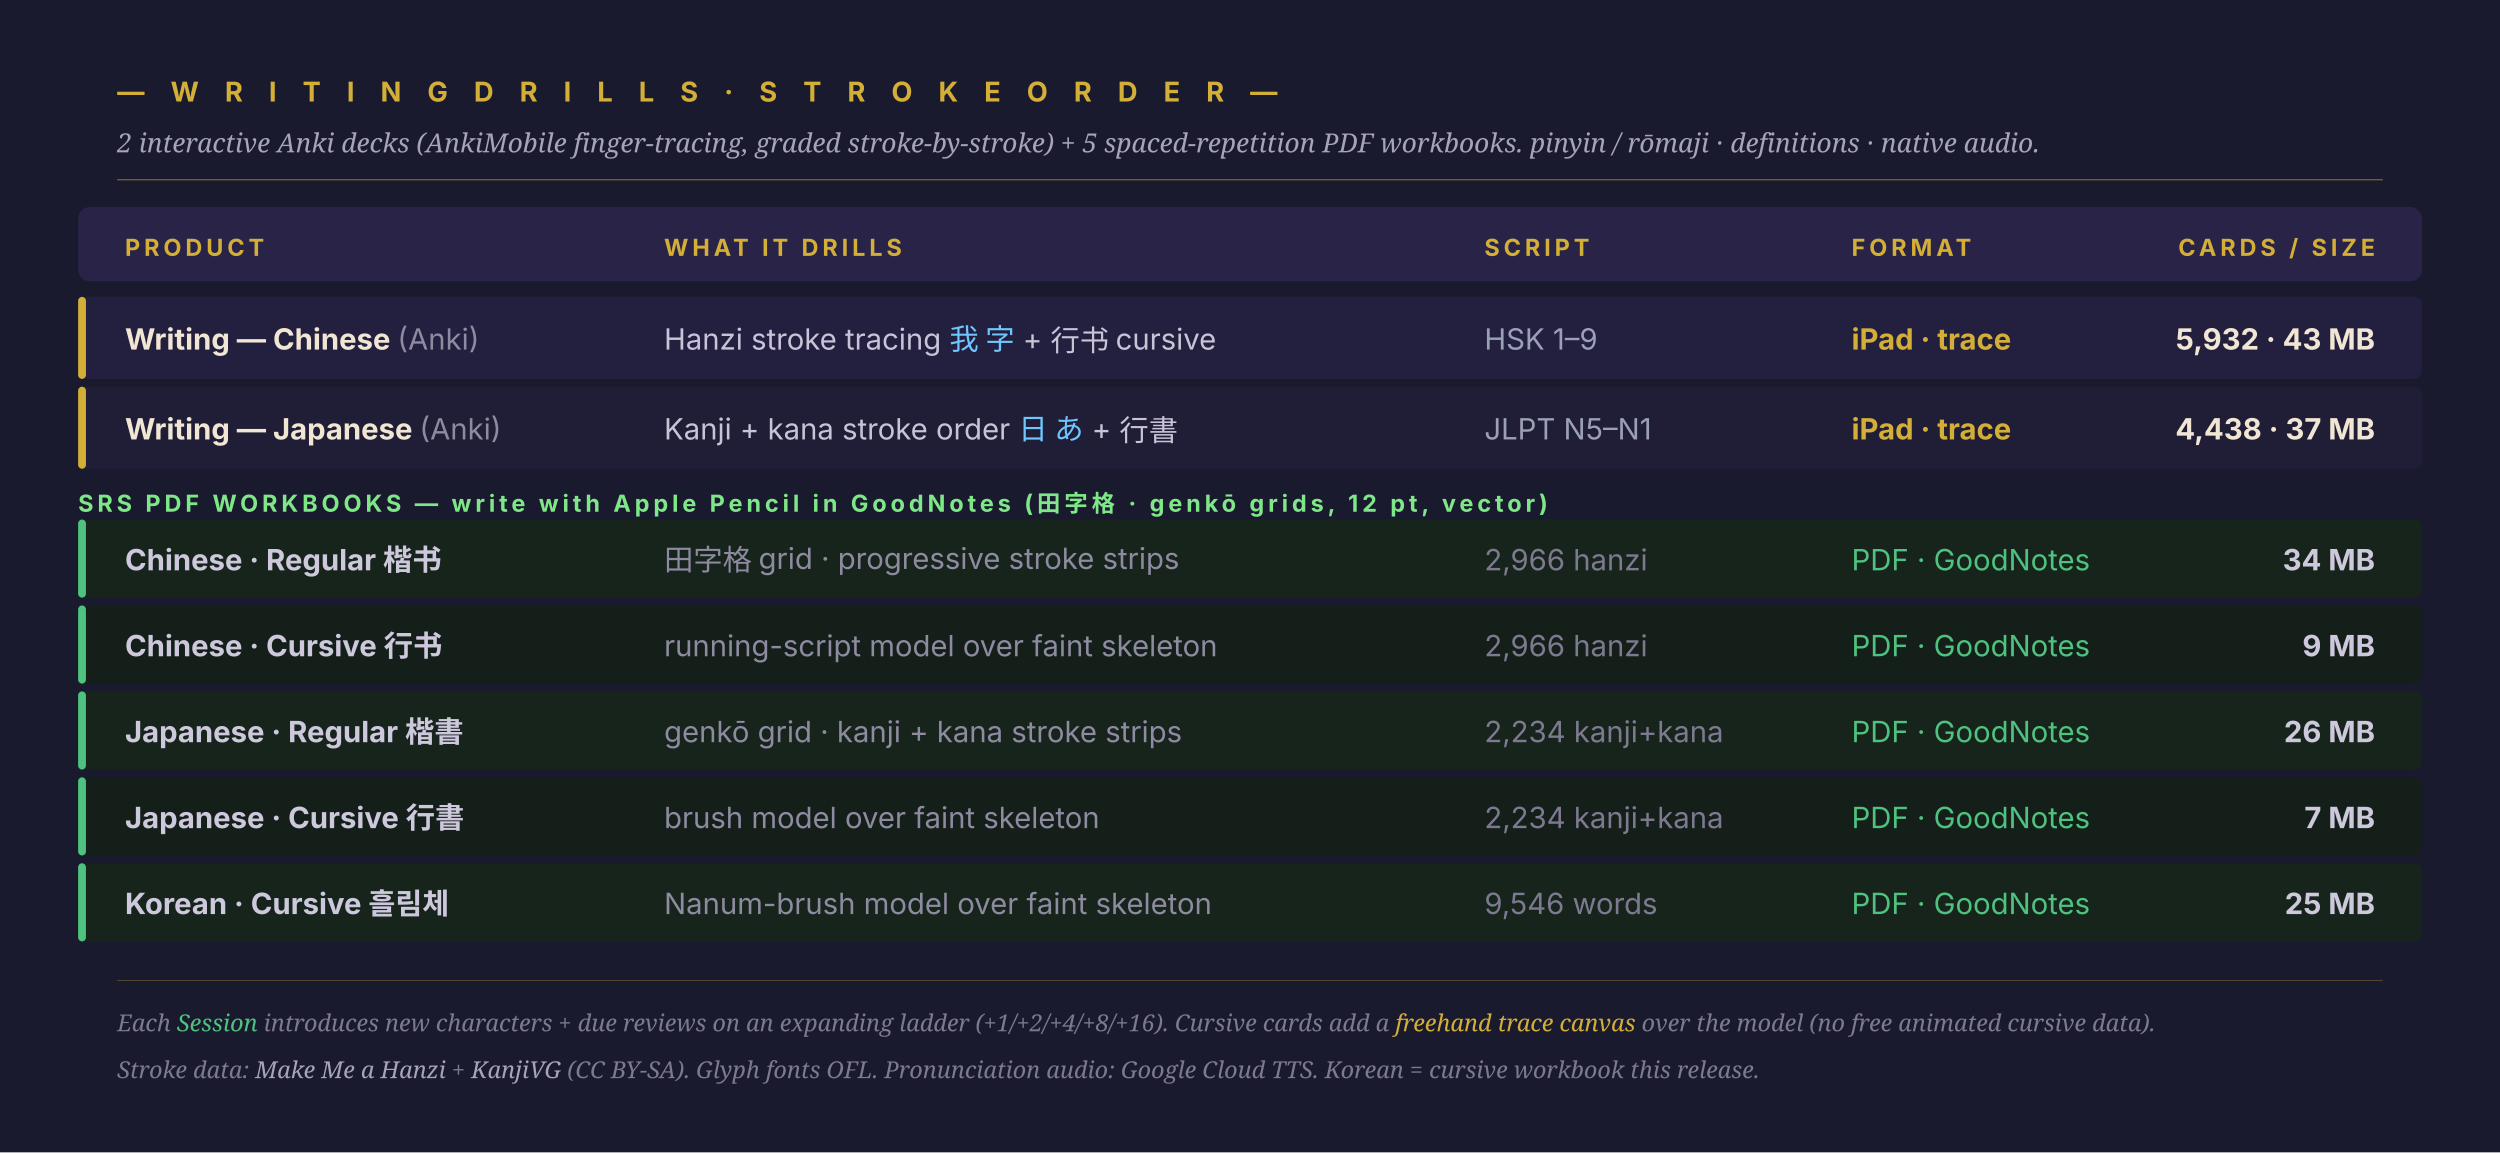
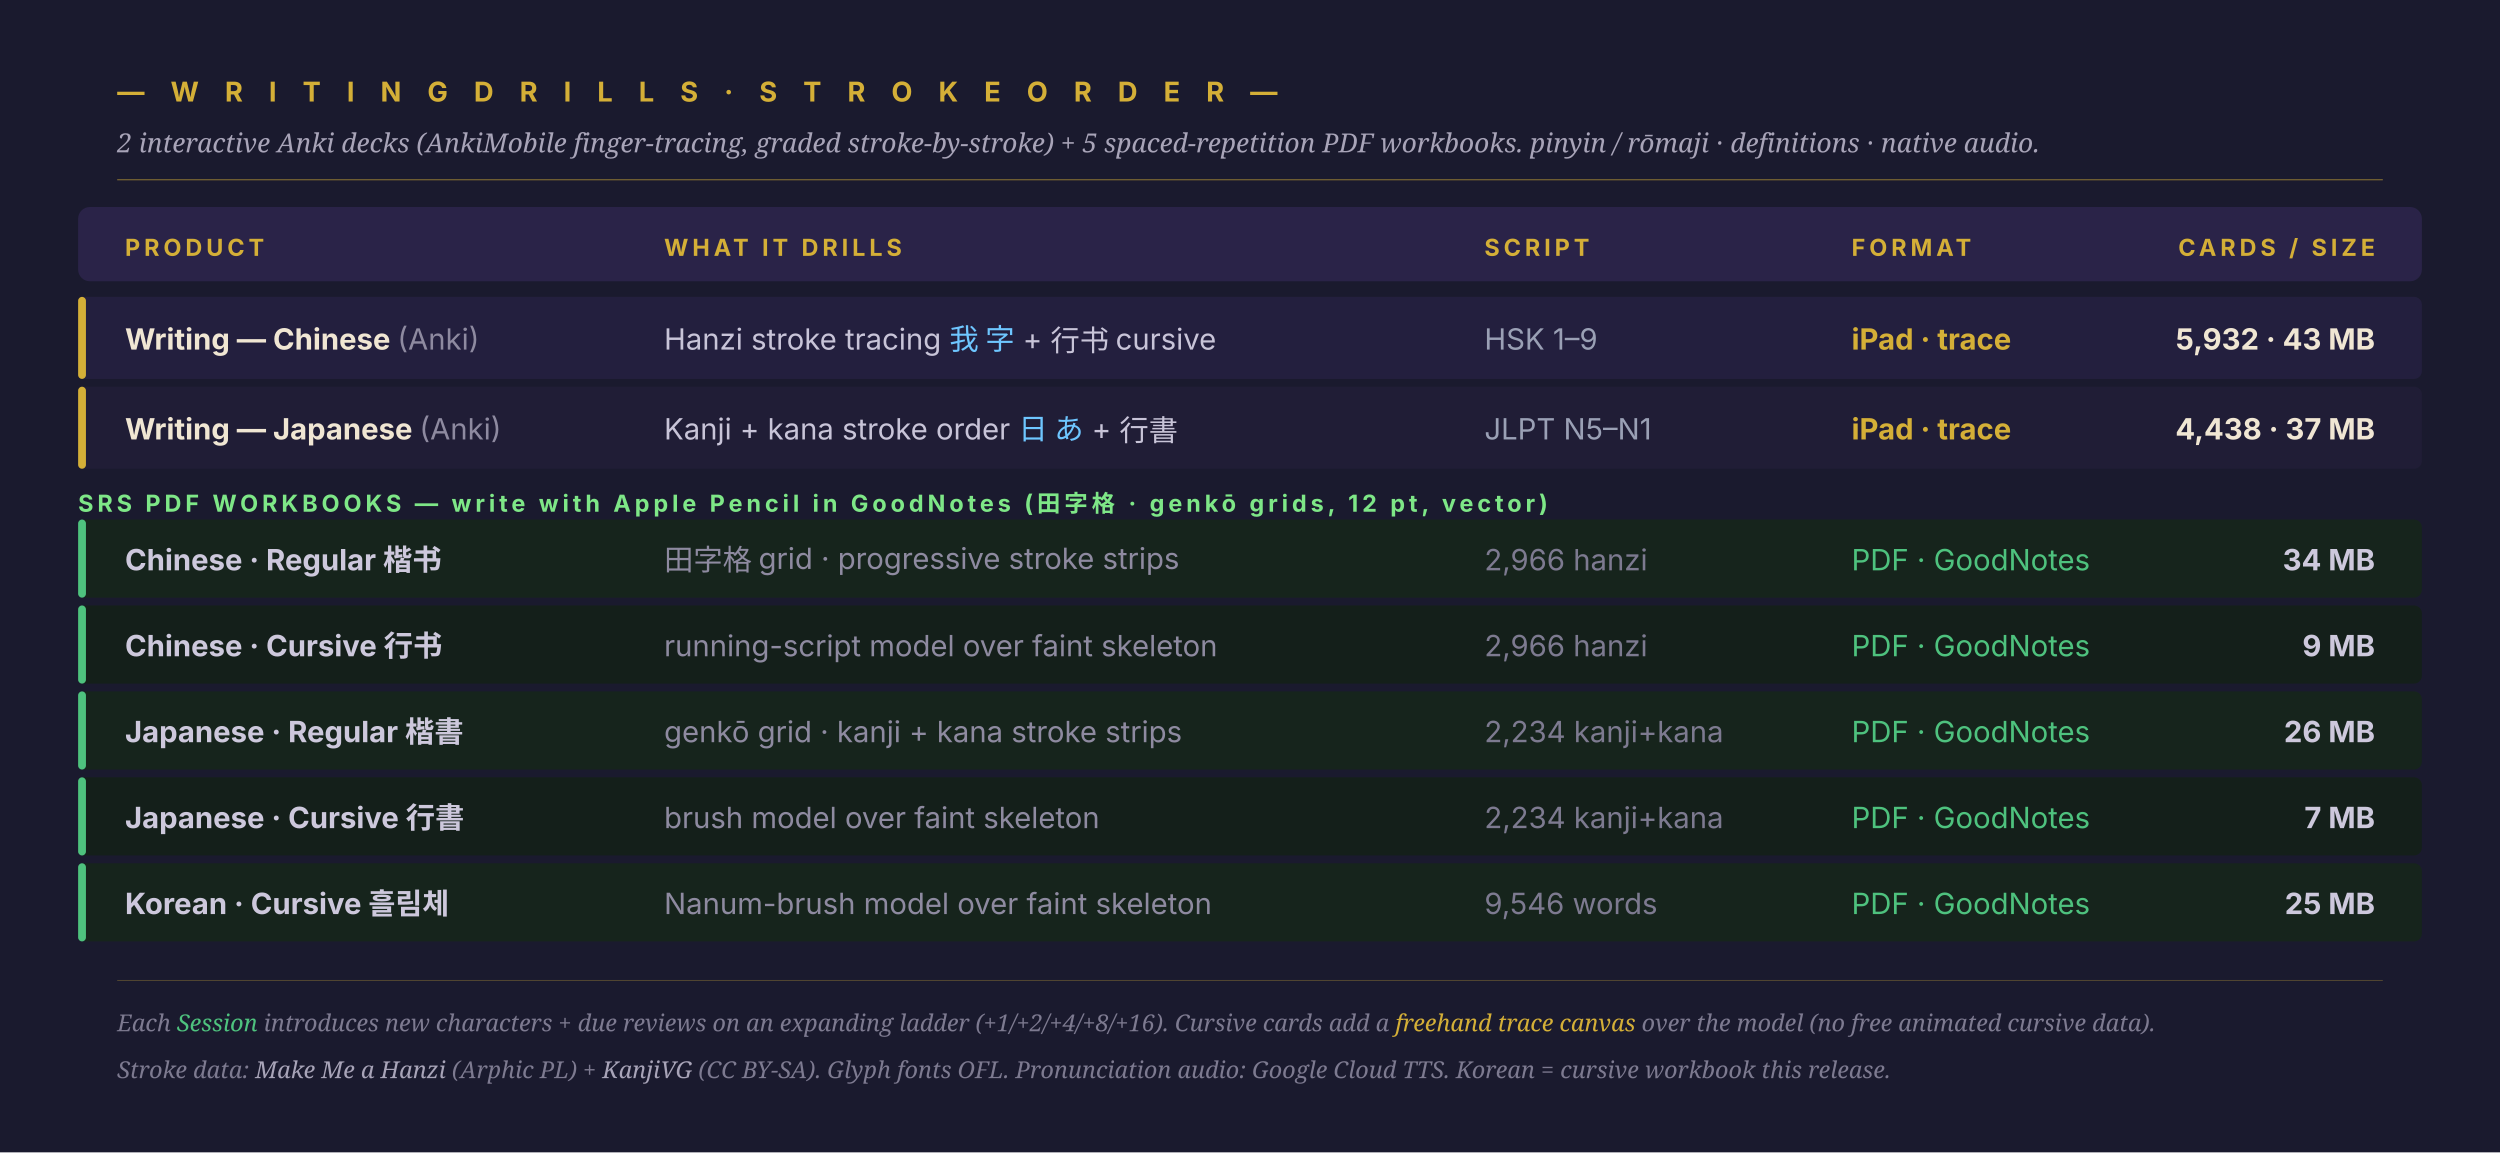
<svg xmlns="http://www.w3.org/2000/svg" viewBox="0 0 1280 590" width="1280" height="590">
  <rect width="1280" height="590" fill="#1a1a2e" />
  <text x="60" y="52" font-family="Inter, 'Segoe UI', sans-serif" font-size="14" font-weight="700" fill="#d4af37" letter-spacing="5">— W R I T I N G   D R I L L S   ·   S T R O K E   O R D E R —</text>
  <text x="60" y="78" font-family="Georgia, serif" font-size="13.5" font-style="italic" fill="#a8a4b8">2 interactive Anki decks (AnkiMobile finger-tracing, graded stroke-by-stroke) + 5 spaced-repetition PDF workbooks. pinyin / rōmaji · definitions · native audio.</text>
  <line x1="60" y1="92" x2="1220" y2="92" stroke="#d4af37" stroke-width="0.7" opacity="0.45" />
  <g transform="translate(40 106)">
    <rect width="1200" height="38" rx="6" fill="#2a2348" />
    <text x="24" y="25" font-family="Inter, sans-serif" font-size="12" font-weight="700" fill="#d4af37" letter-spacing="2">PRODUCT</text>
    <text x="300" y="25" font-family="Inter, sans-serif" font-size="12" font-weight="700" fill="#d4af37" letter-spacing="2">WHAT IT DRILLS</text>
    <text x="720" y="25" font-family="Inter, sans-serif" font-size="12" font-weight="700" fill="#d4af37" letter-spacing="2">SCRIPT</text>
    <text x="908" y="25" font-family="Inter, sans-serif" font-size="12" font-weight="700" fill="#d4af37" letter-spacing="2">FORMAT</text>
    <text x="1176" y="25" text-anchor="end" font-family="Inter, sans-serif" font-size="12" font-weight="700" fill="#d4af37" letter-spacing="2">CARDS / SIZE</text>
  </g>
  <g font-family="Inter, sans-serif" font-size="15">
    <g transform="translate(40 152)">
      <rect width="1200" height="42" rx="4" fill="#231f3e" />
      <rect width="4" height="42" rx="2" fill="#d4af37" />
      <text x="24" y="27" fill="#f0e6d3" font-weight="700">Writing — Chinese <tspan fill="#8e8aa0" font-weight="400">(Anki)</tspan>
      </text>
      <text x="300" y="27" fill="#c8c4d8">Hanzi stroke tracing <tspan font-family="'Noto Sans CJK JP', sans-serif" fill="#6ec6ff">我 字</tspan> + 行书 cursive</text>
      <text x="720" y="27" fill="#9aa0b5">HSK 1–9</text>
      <text x="908" y="27" fill="#d4af37" font-weight="700">iPad · trace</text>
      <text x="1176" y="27" text-anchor="end" fill="#f0e6d3" font-weight="700">5,932 · 43 MB</text>
    </g>
    <g transform="translate(40 198)">
      <rect width="1200" height="42" rx="4" fill="#201d36" />
      <rect width="4" height="42" rx="2" fill="#d4af37" />
      <text x="24" y="27" fill="#f0e6d3" font-weight="700">Writing — Japanese <tspan fill="#8e8aa0" font-weight="400">(Anki)</tspan>
      </text>
      <text x="300" y="27" fill="#c8c4d8">Kanji + kana stroke order <tspan font-family="'Noto Sans CJK JP', sans-serif" fill="#6ec6ff">日 あ</tspan> + 行書</text>
      <text x="720" y="27" fill="#9aa0b5">JLPT N5–N1</text>
      <text x="908" y="27" fill="#d4af37" font-weight="700">iPad · trace</text>
      <text x="1176" y="27" text-anchor="end" fill="#f0e6d3" font-weight="700">4,438 · 37 MB</text>
    </g>
    <g transform="translate(40 248)">
      <text x="0" y="14" font-family="Inter, sans-serif" font-size="12" font-weight="700" fill="#7ee787" letter-spacing="2">SRS PDF WORKBOOKS — write with Apple Pencil in GoodNotes (田字格 · genkō grids, 12 pt, vector)</text>
    </g>
    <g transform="translate(40 266)">
      <rect width="1200" height="40" rx="4" fill="#16241c" />
      <rect width="4" height="40" rx="2" fill="#4ec27e" />
      <text x="24" y="26" fill="#cdc8dc" font-weight="700">Chinese · Regular <tspan font-family="'Noto Sans CJK JP', sans-serif">楷书</tspan>
      </text>
      <text x="300" y="26" fill="#8e8aa0">田字格 grid · progressive stroke strips</text>
      <text x="720" y="26" fill="#7d7a90">2,966 hanzi</text>
      <text x="908" y="26" fill="#4ec27e">PDF · GoodNotes</text>
      <text x="1176" y="26" text-anchor="end" fill="#cdc8dc" font-weight="700">34 MB</text>
    </g>
    <g transform="translate(40 310)">
      <rect width="1200" height="40" rx="4" fill="#141f1a" />
      <rect width="4" height="40" rx="2" fill="#4ec27e" />
      <text x="24" y="26" fill="#cdc8dc" font-weight="700">Chinese · Cursive <tspan font-family="'Noto Sans CJK JP', sans-serif">行书</tspan>
      </text>
      <text x="300" y="26" fill="#8e8aa0">running-script model over faint skeleton</text>
      <text x="720" y="26" fill="#7d7a90">2,966 hanzi</text>
      <text x="908" y="26" fill="#4ec27e">PDF · GoodNotes</text>
      <text x="1176" y="26" text-anchor="end" fill="#cdc8dc" font-weight="700">9 MB</text>
    </g>
    <g transform="translate(40 354)">
      <rect width="1200" height="40" rx="4" fill="#16241c" />
      <rect width="4" height="40" rx="2" fill="#4ec27e" />
      <text x="24" y="26" fill="#cdc8dc" font-weight="700">Japanese · Regular <tspan font-family="'Noto Sans CJK JP', sans-serif">楷書</tspan>
      </text>
      <text x="300" y="26" fill="#8e8aa0">genkō grid · kanji + kana stroke strips</text>
      <text x="720" y="26" fill="#7d7a90">2,234 kanji+kana</text>
      <text x="908" y="26" fill="#4ec27e">PDF · GoodNotes</text>
      <text x="1176" y="26" text-anchor="end" fill="#cdc8dc" font-weight="700">26 MB</text>
    </g>
    <g transform="translate(40 398)">
      <rect width="1200" height="40" rx="4" fill="#141f1a" />
      <rect width="4" height="40" rx="2" fill="#4ec27e" />
      <text x="24" y="26" fill="#cdc8dc" font-weight="700">Japanese · Cursive <tspan font-family="'Noto Sans CJK JP', sans-serif">行書</tspan>
      </text>
      <text x="300" y="26" fill="#8e8aa0">brush model over faint skeleton</text>
      <text x="720" y="26" fill="#7d7a90">2,234 kanji+kana</text>
      <text x="908" y="26" fill="#4ec27e">PDF · GoodNotes</text>
      <text x="1176" y="26" text-anchor="end" fill="#cdc8dc" font-weight="700">7 MB</text>
    </g>
    <g transform="translate(40 442)">
      <rect width="1200" height="40" rx="4" fill="#16241c" />
      <rect width="4" height="40" rx="2" fill="#4ec27e" />
      <text x="24" y="26" fill="#cdc8dc" font-weight="700">Korean · Cursive <tspan font-family="'Noto Sans CJK JP', sans-serif">흘림체</tspan>
      </text>
      <text x="300" y="26" fill="#8e8aa0">Nanum-brush model over faint skeleton</text>
      <text x="720" y="26" fill="#7d7a90">9,546 words</text>
      <text x="908" y="26" fill="#4ec27e">PDF · GoodNotes</text>
      <text x="1176" y="26" text-anchor="end" fill="#cdc8dc" font-weight="700">25 MB</text>
    </g>
  </g>
  <line x1="60" y1="502" x2="1220" y2="502" stroke="#d4af37" stroke-width="0.5" opacity="0.3" />
  <text x="60" y="528" font-family="Georgia, serif" font-size="12" font-style="italic" fill="#7d7a90">Each <tspan fill="#4ec27e">Session</tspan> introduces new characters + due reviews on an expanding ladder (+1/+2/+4/+8/+16). Cursive cards add a <tspan fill="#d4af37">freehand trace canvas</tspan> over the model (no free animated cursive data).</text>
-   <text x="60" y="552" font-family="Georgia, serif" font-size="12" font-style="italic" fill="#7d7a90">Stroke data: <tspan fill="#a8a4b8">Make Me a Hanzi</tspan> + <tspan fill="#a8a4b8">KanjiVG</tspan> (CC BY-SA). Glyph fonts OFL. Pronunciation audio: Google Cloud TTS. Korean = cursive workbook this release.</text>
+   <text x="60" y="552" font-family="Georgia, serif" font-size="12" font-style="italic" fill="#7d7a90">Stroke data: <tspan fill="#a8a4b8">Make Me a Hanzi</tspan> (Arphic PL) + <tspan fill="#a8a4b8">KanjiVG</tspan> (CC BY-SA). Glyph fonts OFL. Pronunciation audio: Google Cloud TTS. Korean = cursive workbook this release.</text>
</svg>
